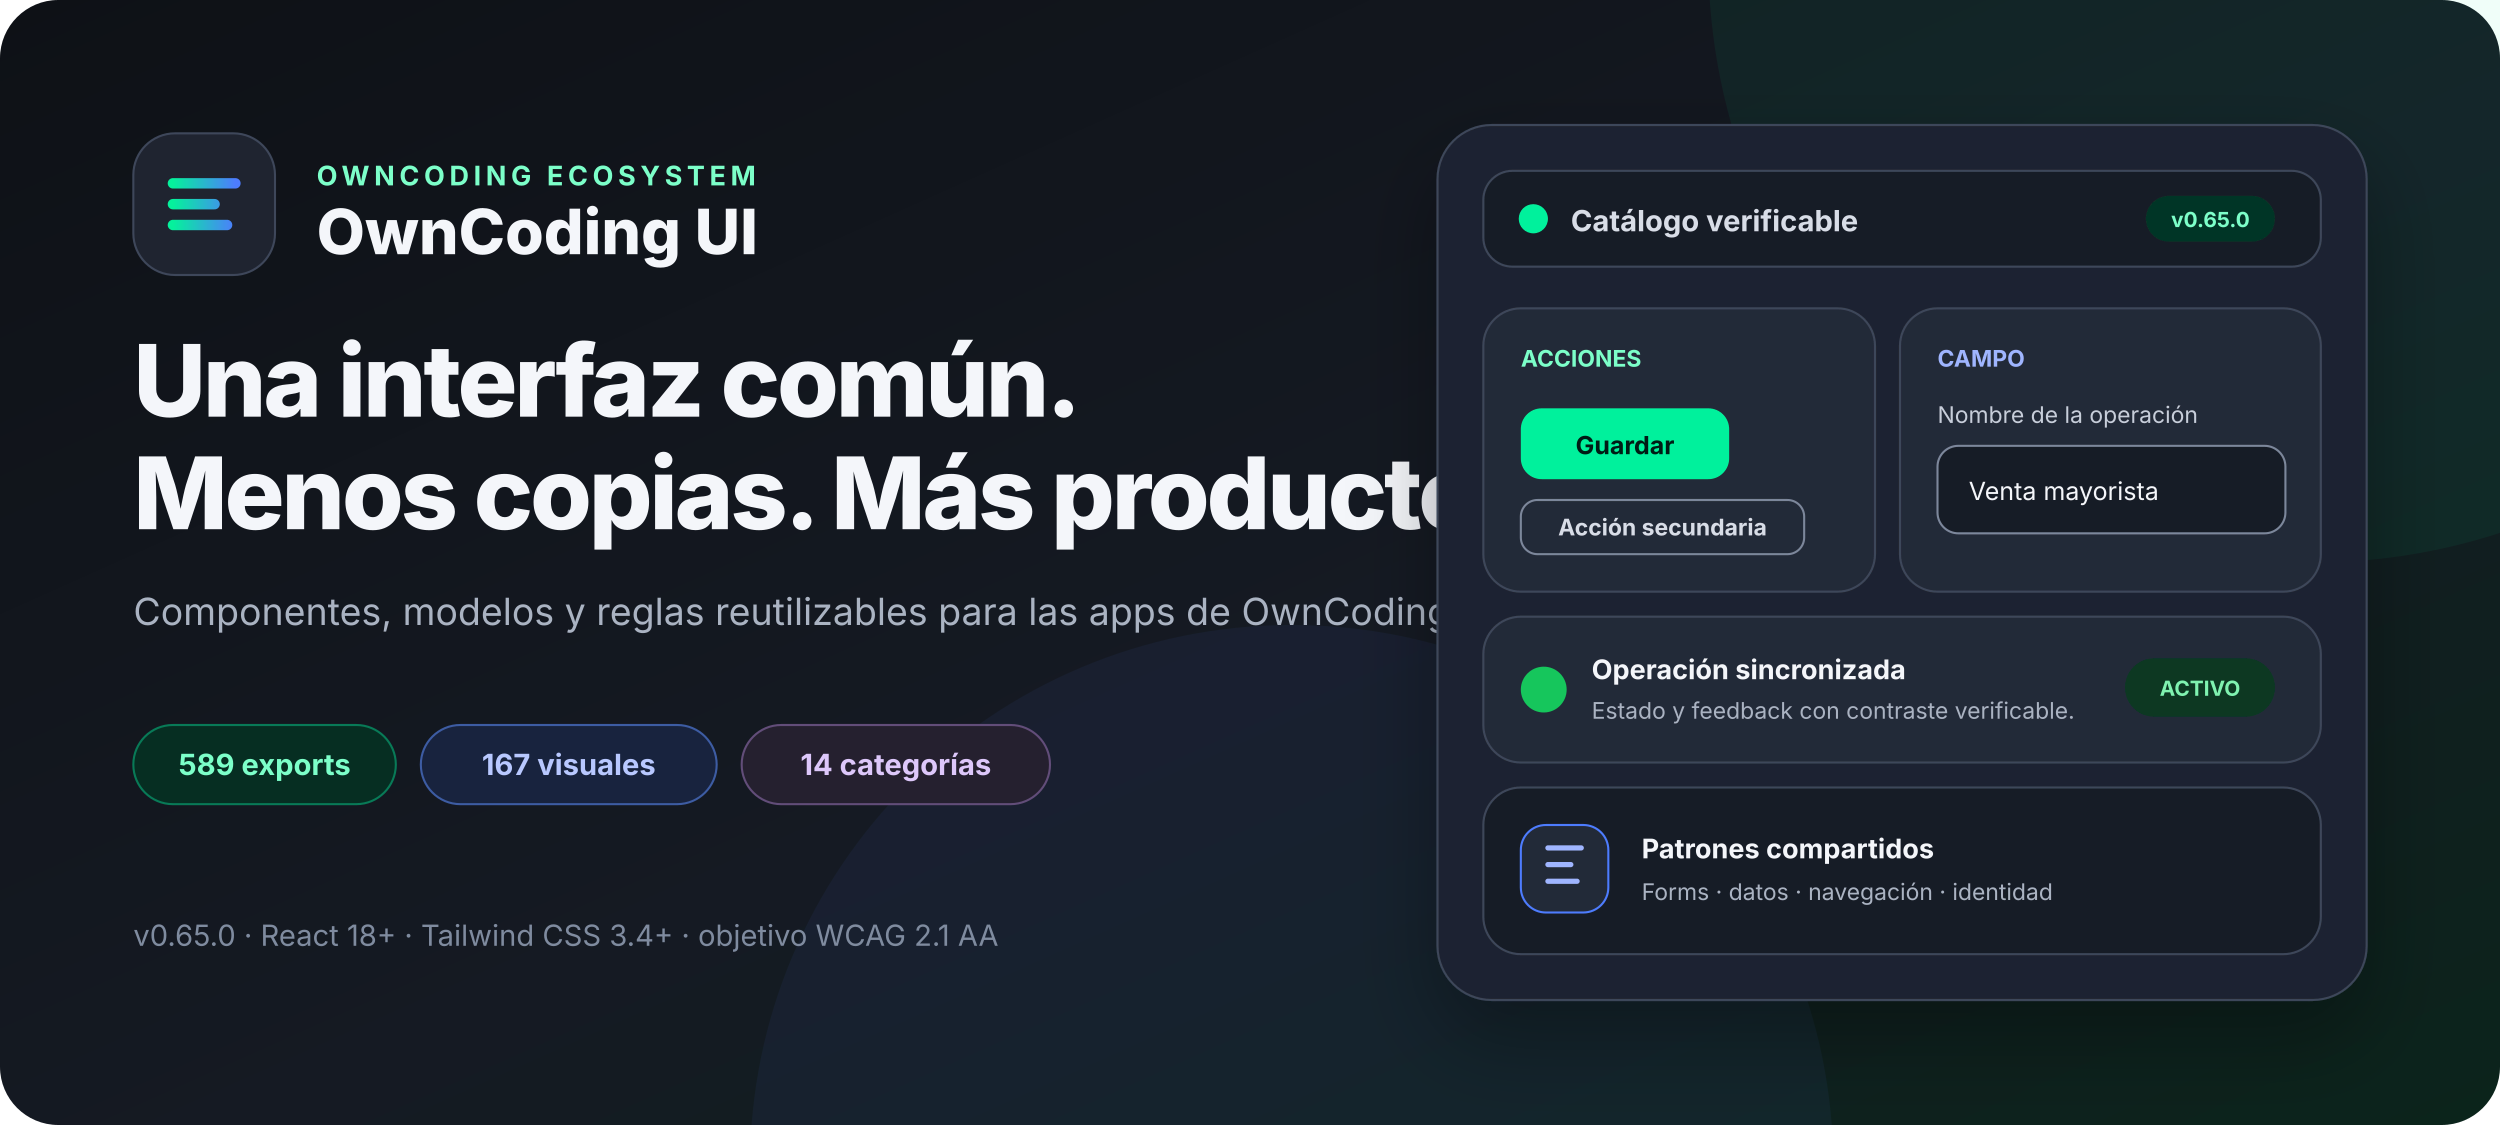
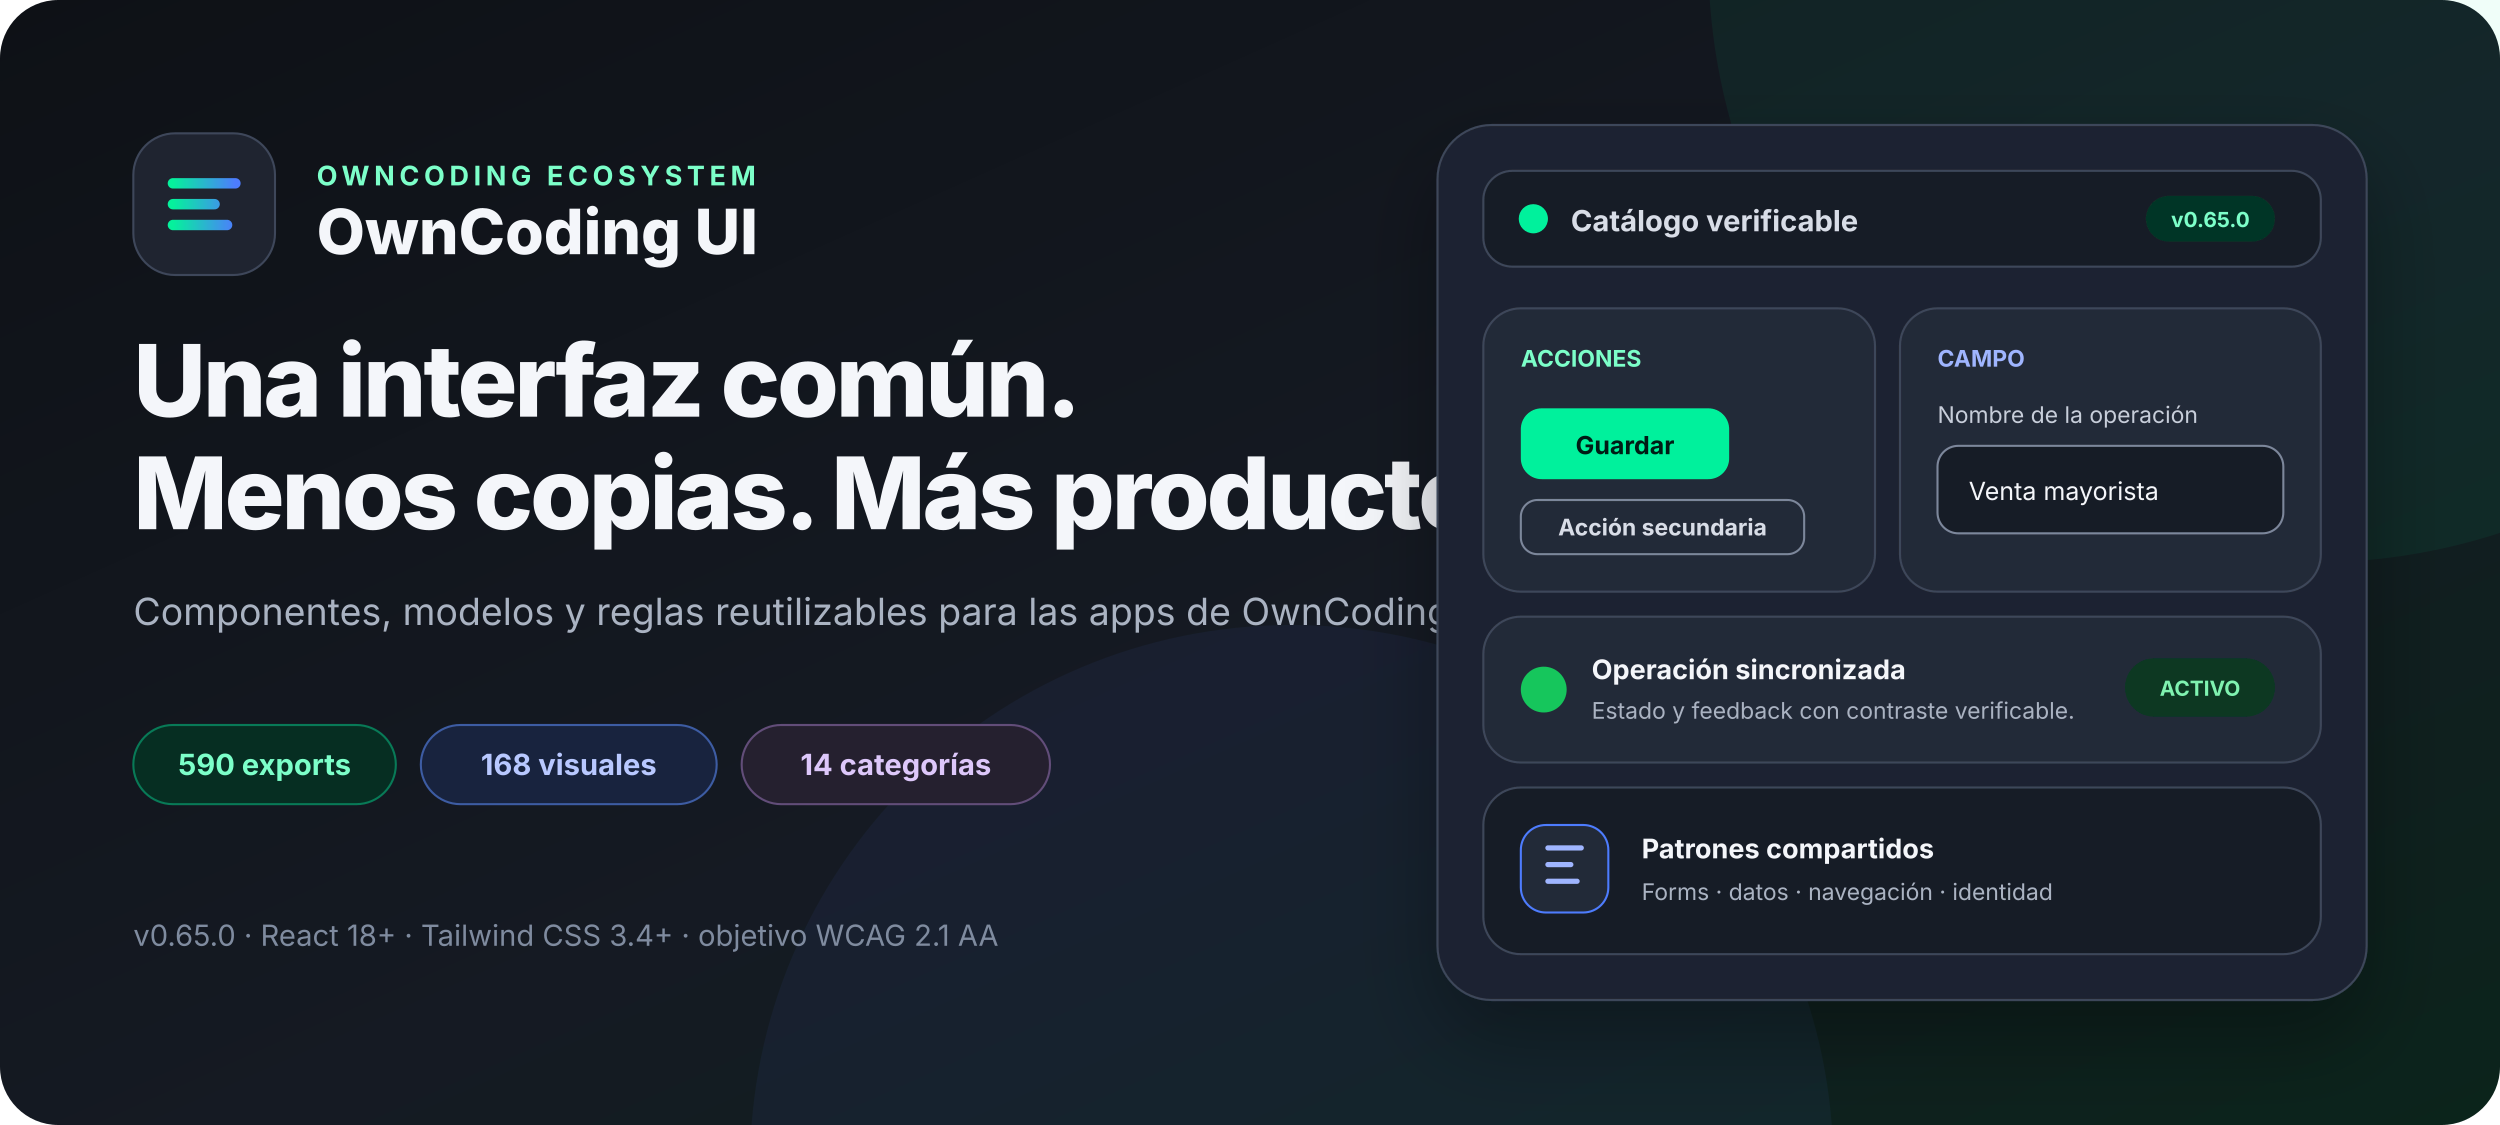
<svg xmlns="http://www.w3.org/2000/svg" width="1200" height="540" viewBox="0 0 1200 540" role="img" aria-labelledby="title desc">
  <defs>
    <linearGradient id="canvas" x1="0" x2="1" y1="0" y2="1">
      <stop offset="0" stop-color="#0e1116" />
      <stop offset="0.55" stop-color="#151a23" />
      <stop offset="1" stop-color="#0b241b" />
    </linearGradient>
    <linearGradient id="accent" x1="0" x2="1">
      <stop stop-color="#05f19c" />
      <stop offset="1" stop-color="#4d7cfe" />
    </linearGradient>
    <filter id="shadow" x="-20%" y="-20%" width="140%" height="160%">
      <feDropShadow dx="0" dy="18" stdDeviation="20" flood-color="#000" flood-opacity=".32" />
    </filter>
  </defs>
  <rect width="1200" height="540" rx="28" fill="url(#canvas)" />
  <circle cx="1110" cy="-20" r="290" fill="#05f19c" opacity=".06" />
  <circle cx="620" cy="560" r="260" fill="#4d7cfe" opacity=".06" />
  <g font-family="Inter, ui-sans-serif, system-ui, -apple-system, BlinkMacSystemFont, Segoe UI, sans-serif">
    <g transform="translate(64 64)">
      <rect width="68" height="68" rx="20" fill="#1f2430" stroke="#3e475a" />
      <path d="M19 24h30M19 34h20M19 44h26" fill="none" stroke="url(#accent)" stroke-width="5" stroke-linecap="round" />
      <text x="88" y="25" fill="#7cffc9" font-size="13" font-weight="700" letter-spacing="2.2">OWNCODING ECOSYSTEM</text>
      <text x="88" y="58" fill="#f4f6fa" font-size="30" font-weight="760">OwnCoding UI</text>
    </g>
    <text x="64" y="200" fill="#f4f6fa" font-size="48" font-weight="780" letter-spacing="-1.5">Una interfaz común.</text>
    <text x="64" y="254" fill="#f4f6fa" font-size="48" font-weight="780" letter-spacing="-1.5">Menos copias. Más producto.</text>
    <text x="64" y="300" fill="#aab3c2" font-size="18">Componentes, modelos y reglas reutilizables para las apps de OwnCoding.</text>
    <g transform="translate(64 348)" font-size="14" font-weight="680">
      <rect width="126" height="38" rx="19" fill="#062e22" stroke="#087a57" />
-       <text x="63" y="24" fill="#7cffc9" text-anchor="middle">589 exports</text>
+       <text x="63" y="24" fill="#7cffc9" text-anchor="middle">590 exports</text>
      <rect x="138" width="142" height="38" rx="19" fill="#18233e" stroke="#3d5ca3" />
-       <text x="209" y="24" fill="#b8c8ff" text-anchor="middle">167 visuales</text>
+       <text x="209" y="24" fill="#b8c8ff" text-anchor="middle">168 visuales</text>
      <rect x="292" width="148" height="38" rx="19" fill="#25202f" stroke="#624d79" />
      <text x="366" y="24" fill="#ddc7fa" text-anchor="middle">14 categorías</text>
    </g>
    <text x="64" y="454" fill="#7f8b9f" font-size="14">v0.65.0 · React 18+ · Tailwind CSS 3.4+ · objetivo WCAG 2.1 AA</text>
    <g transform="translate(690 60)" filter="url(#shadow)">
      <rect width="446" height="420" rx="26" fill="#1f2430" stroke="#3e475a" />
      <rect x="22" y="22" width="402" height="46" rx="14" fill="#181d27" stroke="#3e475a" />
      <circle cx="46" cy="45" r="7" fill="#05f19c" />
      <text x="64" y="51" fill="#d8dde7" font-size="14" font-weight="650">Catálogo verificable</text>
      <rect x="340" y="34" width="62" height="22" rx="11" fill="#063426" />
      <text x="371" y="49" fill="#7cffc9" font-size="10" font-weight="700" text-anchor="middle">v0.65.0</text>
      <rect x="22" y="88" width="188" height="136" rx="18" fill="#242a38" stroke="#3e475a" />
      <text x="40" y="116" fill="#7cffc9" font-size="11" font-weight="700">ACCIONES</text>
      <rect x="40" y="136" width="100" height="34" rx="10" fill="#05f19c" />
      <text x="90" y="158" fill="#061e14" font-size="12" font-weight="750" text-anchor="middle">Guardar</text>
      <rect x="40" y="180" width="136" height="26" rx="8" fill="none" stroke="#7c879b" />
      <text x="108" y="197" fill="#d8dde7" font-size="11" font-weight="650" text-anchor="middle">Acción secundaria</text>
      <rect x="222" y="88" width="202" height="136" rx="18" fill="#242a38" stroke="#3e475a" />
      <text x="240" y="116" fill="#9fb5ff" font-size="11" font-weight="700">CAMPO</text>
      <text x="240" y="143" fill="#c7ceda" font-size="11">Nombre de la operación</text>
-       <rect x="240" y="154" width="167" height="42" rx="10" fill="#181d27" stroke="#7c879b" />
+       <rect x="240" y="154" width="166" height="42" rx="10" fill="#181d27" stroke="#7c879b" />
      <text x="255" y="180" fill="#f4f6fa" font-size="12">Venta mayorista</text>
      <rect x="22" y="236" width="402" height="70" rx="18" fill="#242a38" stroke="#3e475a" />
      <circle cx="51" cy="271" r="11" fill="#16c65c" />
      <text x="74" y="266" fill="#f4f6fa" font-size="13" font-weight="680">Operación sincronizada</text>
      <text x="74" y="285" fill="#aab3c2" font-size="11">Estado y feedback con contraste verificable.</text>
      <rect x="330" y="256" width="72" height="28" rx="14" fill="#073923" />
      <text x="366" y="274" fill="#80f2b0" font-size="10" font-weight="700" text-anchor="middle">ACTIVO</text>
      <rect x="22" y="318" width="402" height="80" rx="18" fill="#181d27" stroke="#3e475a" />
      <rect x="40" y="336" width="42" height="42" rx="12" fill="#242a38" stroke="#4d7cfe" />
      <path d="M53 347h16M53 355h11M53 363h14" stroke="#9fb5ff" stroke-width="2.5" stroke-linecap="round" />
      <text x="98" y="352" fill="#f4f6fa" font-size="13" font-weight="680">Patrones compartidos</text>
      <text x="98" y="372" fill="#aab3c2" font-size="11">Forms · datos · navegación · identidad</text>
    </g>
  </g>
</svg>
